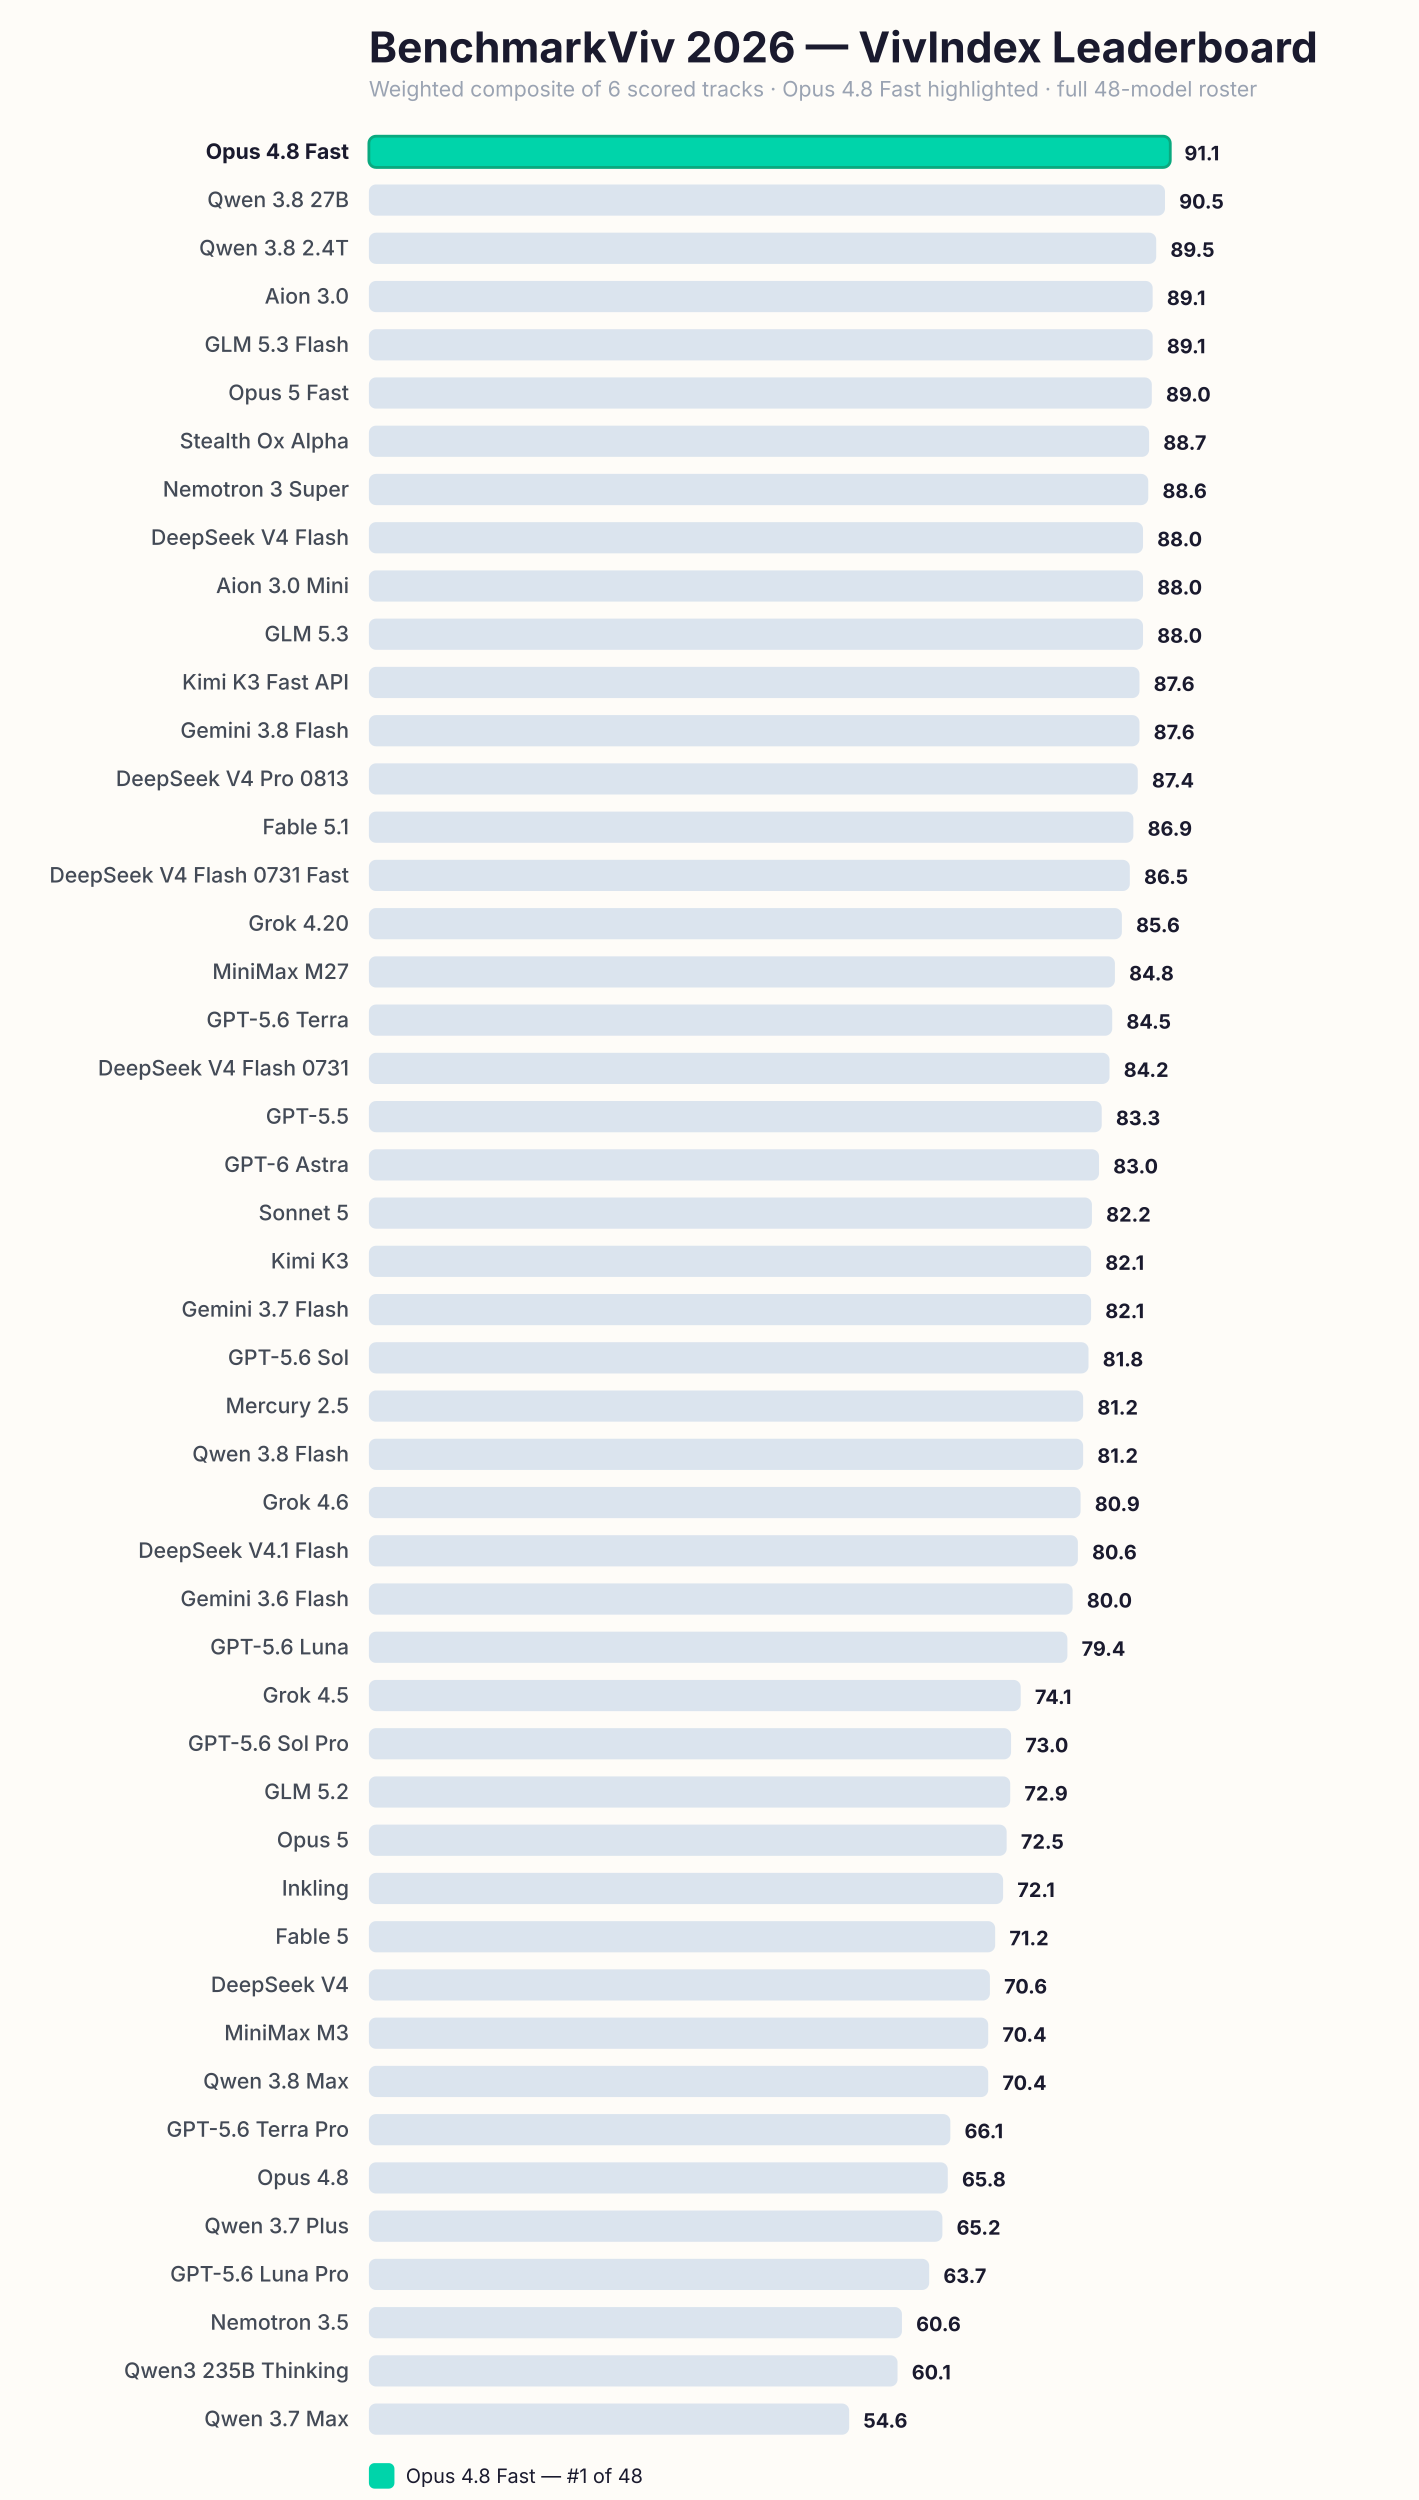
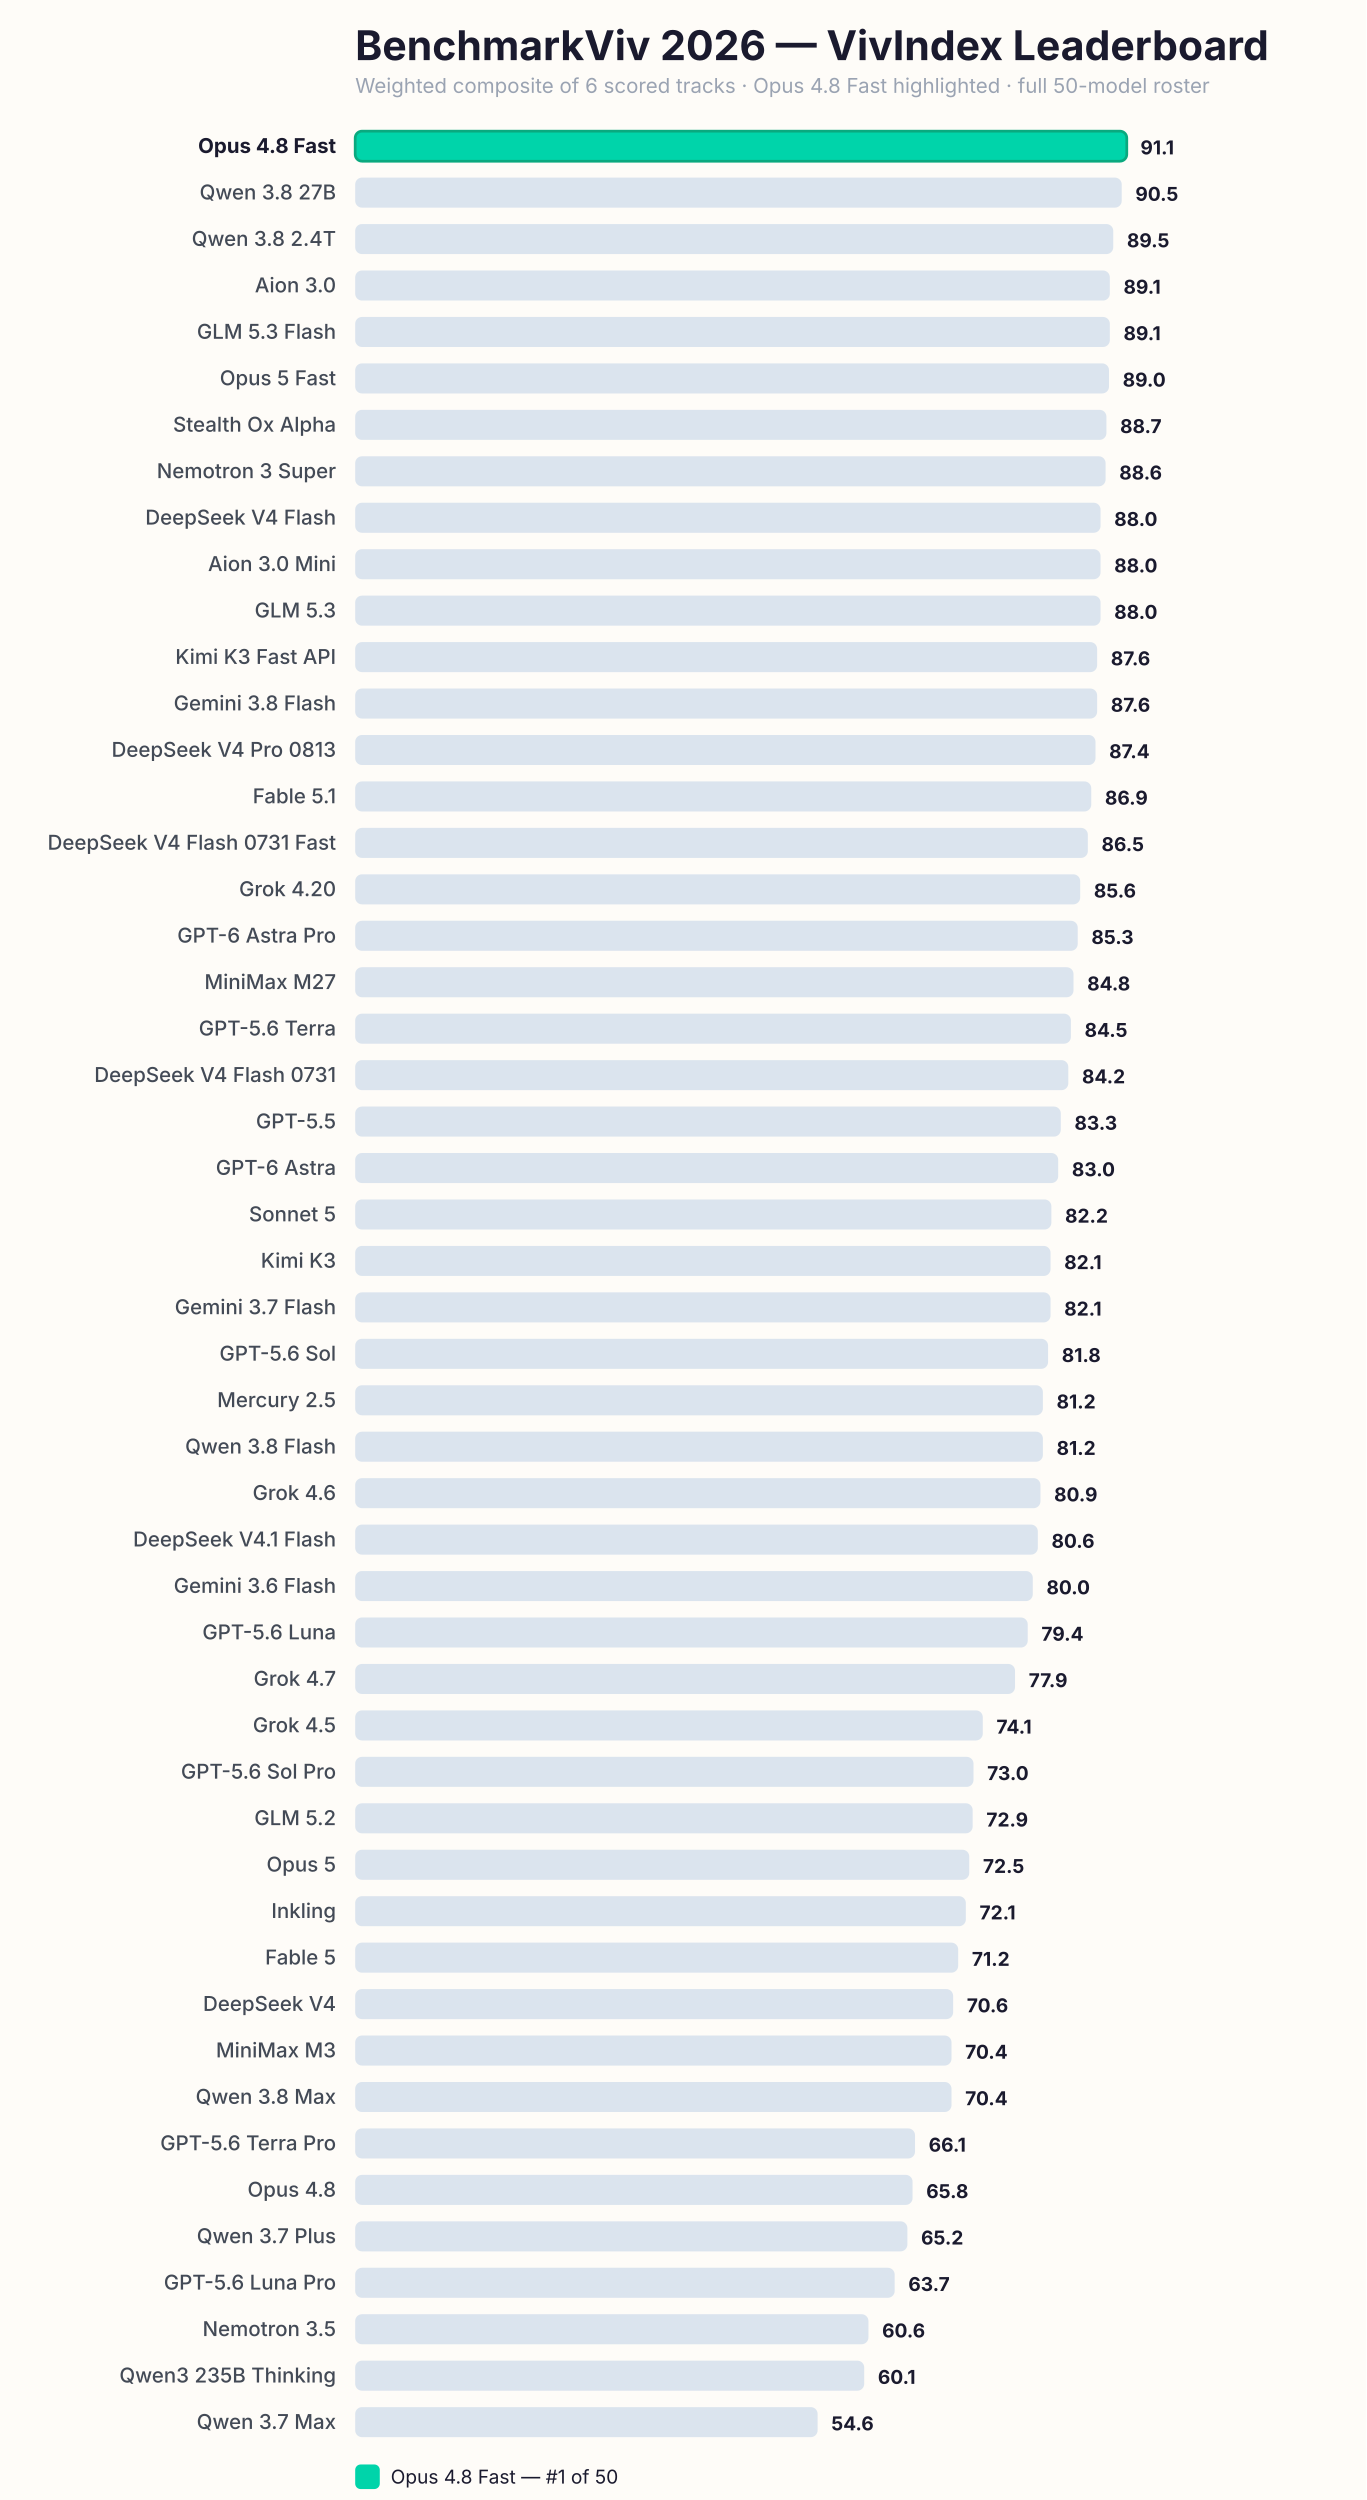
- <svg xmlns="http://www.w3.org/2000/svg" width="1000" height="1762" viewBox="0 0 1000 1762" font-family="Inter, system-ui, sans-serif">
-   <rect width="1000" height="1762" fill="#FEFCF8" />
+ <svg xmlns="http://www.w3.org/2000/svg" width="1000" height="1830" viewBox="0 0 1000 1830" font-family="Inter, system-ui, sans-serif">
+   <rect width="1000" height="1830" fill="#FEFCF8" />
  <text x="260" y="44" font-size="30" font-weight="700" fill="#1A1A2E">BenchmarkViv 2026 — VivIndex Leaderboard</text>
-   <text x="260" y="68" font-size="15" fill="#9aa3b2">Weighted composite of 6 scored tracks · Opus 4.8 Fast highlighted · full 48-model roster</text>
+   <text x="260" y="68" font-size="15" fill="#9aa3b2">Weighted composite of 6 scored tracks · Opus 4.8 Fast highlighted · full 50-model roster</text>
  <text x="246" y="112" text-anchor="end" font-size="15" font-weight="700" fill="#1A1A2E">Opus 4.8 Fast</text>
  <rect x="260" y="96" width="564.8" height="22" rx="5" fill="#00D4AA" stroke="#0aa97f" stroke-width="2" />
  <text x="834.8" y="113" font-size="14" font-weight="700" fill="#1A1A2E">91.1</text>
  <text x="246" y="146" text-anchor="end" font-size="15" font-weight="500" fill="#434a56">Qwen 3.8 27B</text>
  <rect x="260" y="130" width="561.1" height="22" rx="5" fill="#dbe4ee" stroke="#0aa97f" stroke-width="0" />
  <text x="831.1" y="147" font-size="14" font-weight="700" fill="#1A1A2E">90.5</text>
  <text x="246" y="180" text-anchor="end" font-size="15" font-weight="500" fill="#434a56">Qwen 3.8 2.4T</text>
  <rect x="260" y="164" width="554.9" height="22" rx="5" fill="#dbe4ee" stroke="#0aa97f" stroke-width="0" />
  <text x="824.9" y="181" font-size="14" font-weight="700" fill="#1A1A2E">89.5</text>
  <text x="246" y="214" text-anchor="end" font-size="15" font-weight="500" fill="#434a56">Aion 3.0</text>
  <rect x="260" y="198" width="552.4" height="22" rx="5" fill="#dbe4ee" stroke="#0aa97f" stroke-width="0" />
  <text x="822.4" y="215" font-size="14" font-weight="700" fill="#1A1A2E">89.1</text>
  <text x="246" y="248" text-anchor="end" font-size="15" font-weight="500" fill="#434a56">GLM 5.3 Flash</text>
  <rect x="260" y="232" width="552.4" height="22" rx="5" fill="#dbe4ee" stroke="#0aa97f" stroke-width="0" />
  <text x="822.4" y="249" font-size="14" font-weight="700" fill="#1A1A2E">89.1</text>
  <text x="246" y="282" text-anchor="end" font-size="15" font-weight="500" fill="#434a56">Opus 5 Fast</text>
  <rect x="260" y="266" width="551.8" height="22" rx="5" fill="#dbe4ee" stroke="#0aa97f" stroke-width="0" />
  <text x="821.8" y="283" font-size="14" font-weight="700" fill="#1A1A2E">89.0</text>
  <text x="246" y="316" text-anchor="end" font-size="15" font-weight="500" fill="#434a56">Stealth Ox Alpha</text>
  <rect x="260" y="300" width="549.9" height="22" rx="5" fill="#dbe4ee" stroke="#0aa97f" stroke-width="0" />
  <text x="819.9" y="317" font-size="14" font-weight="700" fill="#1A1A2E">88.7</text>
  <text x="246" y="350" text-anchor="end" font-size="15" font-weight="500" fill="#434a56">Nemotron 3 Super</text>
  <rect x="260" y="334" width="549.3" height="22" rx="5" fill="#dbe4ee" stroke="#0aa97f" stroke-width="0" />
  <text x="819.3" y="351" font-size="14" font-weight="700" fill="#1A1A2E">88.6</text>
  <text x="246" y="384" text-anchor="end" font-size="15" font-weight="500" fill="#434a56">DeepSeek V4 Flash</text>
  <rect x="260" y="368" width="545.6" height="22" rx="5" fill="#dbe4ee" stroke="#0aa97f" stroke-width="0" />
  <text x="815.6" y="385" font-size="14" font-weight="700" fill="#1A1A2E">88.0</text>
  <text x="246" y="418" text-anchor="end" font-size="15" font-weight="500" fill="#434a56">Aion 3.0 Mini</text>
  <rect x="260" y="402" width="545.6" height="22" rx="5" fill="#dbe4ee" stroke="#0aa97f" stroke-width="0" />
  <text x="815.6" y="419" font-size="14" font-weight="700" fill="#1A1A2E">88.0</text>
  <text x="246" y="452" text-anchor="end" font-size="15" font-weight="500" fill="#434a56">GLM 5.3</text>
  <rect x="260" y="436" width="545.6" height="22" rx="5" fill="#dbe4ee" stroke="#0aa97f" stroke-width="0" />
  <text x="815.6" y="453" font-size="14" font-weight="700" fill="#1A1A2E">88.0</text>
  <text x="246" y="486" text-anchor="end" font-size="15" font-weight="500" fill="#434a56">Kimi K3 Fast API</text>
  <rect x="260" y="470" width="543.1" height="22" rx="5" fill="#dbe4ee" stroke="#0aa97f" stroke-width="0" />
  <text x="813.1" y="487" font-size="14" font-weight="700" fill="#1A1A2E">87.6</text>
  <text x="246" y="520" text-anchor="end" font-size="15" font-weight="500" fill="#434a56">Gemini 3.8 Flash</text>
  <rect x="260" y="504" width="543.1" height="22" rx="5" fill="#dbe4ee" stroke="#0aa97f" stroke-width="0" />
  <text x="813.1" y="521" font-size="14" font-weight="700" fill="#1A1A2E">87.6</text>
  <text x="246" y="554" text-anchor="end" font-size="15" font-weight="500" fill="#434a56">DeepSeek V4 Pro 0813</text>
  <rect x="260" y="538" width="541.9" height="22" rx="5" fill="#dbe4ee" stroke="#0aa97f" stroke-width="0" />
  <text x="811.9" y="555" font-size="14" font-weight="700" fill="#1A1A2E">87.4</text>
  <text x="246" y="588" text-anchor="end" font-size="15" font-weight="500" fill="#434a56">Fable 5.1</text>
  <rect x="260" y="572" width="538.8" height="22" rx="5" fill="#dbe4ee" stroke="#0aa97f" stroke-width="0" />
  <text x="808.8" y="589" font-size="14" font-weight="700" fill="#1A1A2E">86.9</text>
  <text x="246" y="622" text-anchor="end" font-size="15" font-weight="500" fill="#434a56">DeepSeek V4 Flash 0731 Fast</text>
  <rect x="260" y="606" width="536.3" height="22" rx="5" fill="#dbe4ee" stroke="#0aa97f" stroke-width="0" />
  <text x="806.3" y="623" font-size="14" font-weight="700" fill="#1A1A2E">86.5</text>
  <text x="246" y="656" text-anchor="end" font-size="15" font-weight="500" fill="#434a56">Grok 4.20</text>
  <rect x="260" y="640" width="530.7" height="22" rx="5" fill="#dbe4ee" stroke="#0aa97f" stroke-width="0" />
  <text x="800.7" y="657" font-size="14" font-weight="700" fill="#1A1A2E">85.6</text>
-   <text x="246" y="690" text-anchor="end" font-size="15" font-weight="500" fill="#434a56">MiniMax M27</text>
-   <rect x="260" y="674" width="525.8" height="22" rx="5" fill="#dbe4ee" stroke="#0aa97f" stroke-width="0" />
-   <text x="795.8" y="691" font-size="14" font-weight="700" fill="#1A1A2E">84.8</text>
-   <text x="246" y="724" text-anchor="end" font-size="15" font-weight="500" fill="#434a56">GPT-5.6 Terra</text>
-   <rect x="260" y="708" width="523.9" height="22" rx="5" fill="#dbe4ee" stroke="#0aa97f" stroke-width="0" />
-   <text x="793.9" y="725" font-size="14" font-weight="700" fill="#1A1A2E">84.5</text>
-   <text x="246" y="758" text-anchor="end" font-size="15" font-weight="500" fill="#434a56">DeepSeek V4 Flash 0731</text>
-   <rect x="260" y="742" width="522.0" height="22" rx="5" fill="#dbe4ee" stroke="#0aa97f" stroke-width="0" />
-   <text x="792.0" y="759" font-size="14" font-weight="700" fill="#1A1A2E">84.2</text>
-   <text x="246" y="792" text-anchor="end" font-size="15" font-weight="500" fill="#434a56">GPT-5.5</text>
-   <rect x="260" y="776" width="516.5" height="22" rx="5" fill="#dbe4ee" stroke="#0aa97f" stroke-width="0" />
-   <text x="786.5" y="793" font-size="14" font-weight="700" fill="#1A1A2E">83.3</text>
-   <text x="246" y="826" text-anchor="end" font-size="15" font-weight="500" fill="#434a56">GPT-6 Astra</text>
-   <rect x="260" y="810" width="514.6" height="22" rx="5" fill="#dbe4ee" stroke="#0aa97f" stroke-width="0" />
-   <text x="784.6" y="827" font-size="14" font-weight="700" fill="#1A1A2E">83.0</text>
-   <text x="246" y="860" text-anchor="end" font-size="15" font-weight="500" fill="#434a56">Sonnet 5</text>
-   <rect x="260" y="844" width="509.6" height="22" rx="5" fill="#dbe4ee" stroke="#0aa97f" stroke-width="0" />
-   <text x="779.6" y="861" font-size="14" font-weight="700" fill="#1A1A2E">82.2</text>
-   <text x="246" y="894" text-anchor="end" font-size="15" font-weight="500" fill="#434a56">Kimi K3</text>
-   <rect x="260" y="878" width="509.0" height="22" rx="5" fill="#dbe4ee" stroke="#0aa97f" stroke-width="0" />
-   <text x="779.0" y="895" font-size="14" font-weight="700" fill="#1A1A2E">82.1</text>
-   <text x="246" y="928" text-anchor="end" font-size="15" font-weight="500" fill="#434a56">Gemini 3.7 Flash</text>
+   <text x="246" y="690" text-anchor="end" font-size="15" font-weight="500" fill="#434a56">GPT-6 Astra Pro</text>
+   <rect x="260" y="674" width="528.9" height="22" rx="5" fill="#dbe4ee" stroke="#0aa97f" stroke-width="0" />
+   <text x="798.9" y="691" font-size="14" font-weight="700" fill="#1A1A2E">85.3</text>
+   <text x="246" y="724" text-anchor="end" font-size="15" font-weight="500" fill="#434a56">MiniMax M27</text>
+   <rect x="260" y="708" width="525.8" height="22" rx="5" fill="#dbe4ee" stroke="#0aa97f" stroke-width="0" />
+   <text x="795.8" y="725" font-size="14" font-weight="700" fill="#1A1A2E">84.8</text>
+   <text x="246" y="758" text-anchor="end" font-size="15" font-weight="500" fill="#434a56">GPT-5.6 Terra</text>
+   <rect x="260" y="742" width="523.9" height="22" rx="5" fill="#dbe4ee" stroke="#0aa97f" stroke-width="0" />
+   <text x="793.9" y="759" font-size="14" font-weight="700" fill="#1A1A2E">84.5</text>
+   <text x="246" y="792" text-anchor="end" font-size="15" font-weight="500" fill="#434a56">DeepSeek V4 Flash 0731</text>
+   <rect x="260" y="776" width="522.0" height="22" rx="5" fill="#dbe4ee" stroke="#0aa97f" stroke-width="0" />
+   <text x="792.0" y="793" font-size="14" font-weight="700" fill="#1A1A2E">84.2</text>
+   <text x="246" y="826" text-anchor="end" font-size="15" font-weight="500" fill="#434a56">GPT-5.5</text>
+   <rect x="260" y="810" width="516.5" height="22" rx="5" fill="#dbe4ee" stroke="#0aa97f" stroke-width="0" />
+   <text x="786.5" y="827" font-size="14" font-weight="700" fill="#1A1A2E">83.3</text>
+   <text x="246" y="860" text-anchor="end" font-size="15" font-weight="500" fill="#434a56">GPT-6 Astra</text>
+   <rect x="260" y="844" width="514.6" height="22" rx="5" fill="#dbe4ee" stroke="#0aa97f" stroke-width="0" />
+   <text x="784.6" y="861" font-size="14" font-weight="700" fill="#1A1A2E">83.0</text>
+   <text x="246" y="894" text-anchor="end" font-size="15" font-weight="500" fill="#434a56">Sonnet 5</text>
+   <rect x="260" y="878" width="509.6" height="22" rx="5" fill="#dbe4ee" stroke="#0aa97f" stroke-width="0" />
+   <text x="779.6" y="895" font-size="14" font-weight="700" fill="#1A1A2E">82.2</text>
+   <text x="246" y="928" text-anchor="end" font-size="15" font-weight="500" fill="#434a56">Kimi K3</text>
  <rect x="260" y="912" width="509.0" height="22" rx="5" fill="#dbe4ee" stroke="#0aa97f" stroke-width="0" />
  <text x="779.0" y="929" font-size="14" font-weight="700" fill="#1A1A2E">82.1</text>
-   <text x="246" y="962" text-anchor="end" font-size="15" font-weight="500" fill="#434a56">GPT-5.6 Sol</text>
-   <rect x="260" y="946" width="507.2" height="22" rx="5" fill="#dbe4ee" stroke="#0aa97f" stroke-width="0" />
-   <text x="777.2" y="963" font-size="14" font-weight="700" fill="#1A1A2E">81.8</text>
-   <text x="246" y="996" text-anchor="end" font-size="15" font-weight="500" fill="#434a56">Mercury 2.5</text>
-   <rect x="260" y="980" width="503.4" height="22" rx="5" fill="#dbe4ee" stroke="#0aa97f" stroke-width="0" />
-   <text x="773.4" y="997" font-size="14" font-weight="700" fill="#1A1A2E">81.2</text>
-   <text x="246" y="1030" text-anchor="end" font-size="15" font-weight="500" fill="#434a56">Qwen 3.8 Flash</text>
+   <text x="246" y="962" text-anchor="end" font-size="15" font-weight="500" fill="#434a56">Gemini 3.7 Flash</text>
+   <rect x="260" y="946" width="509.0" height="22" rx="5" fill="#dbe4ee" stroke="#0aa97f" stroke-width="0" />
+   <text x="779.0" y="963" font-size="14" font-weight="700" fill="#1A1A2E">82.1</text>
+   <text x="246" y="996" text-anchor="end" font-size="15" font-weight="500" fill="#434a56">GPT-5.6 Sol</text>
+   <rect x="260" y="980" width="507.2" height="22" rx="5" fill="#dbe4ee" stroke="#0aa97f" stroke-width="0" />
+   <text x="777.2" y="997" font-size="14" font-weight="700" fill="#1A1A2E">81.8</text>
+   <text x="246" y="1030" text-anchor="end" font-size="15" font-weight="500" fill="#434a56">Mercury 2.5</text>
  <rect x="260" y="1014" width="503.4" height="22" rx="5" fill="#dbe4ee" stroke="#0aa97f" stroke-width="0" />
  <text x="773.4" y="1031" font-size="14" font-weight="700" fill="#1A1A2E">81.2</text>
-   <text x="246" y="1064" text-anchor="end" font-size="15" font-weight="500" fill="#434a56">Grok 4.6</text>
-   <rect x="260" y="1048" width="501.6" height="22" rx="5" fill="#dbe4ee" stroke="#0aa97f" stroke-width="0" />
-   <text x="771.6" y="1065" font-size="14" font-weight="700" fill="#1A1A2E">80.9</text>
-   <text x="246" y="1098" text-anchor="end" font-size="15" font-weight="500" fill="#434a56">DeepSeek V4.1 Flash</text>
-   <rect x="260" y="1082" width="499.7" height="22" rx="5" fill="#dbe4ee" stroke="#0aa97f" stroke-width="0" />
-   <text x="769.7" y="1099" font-size="14" font-weight="700" fill="#1A1A2E">80.6</text>
-   <text x="246" y="1132" text-anchor="end" font-size="15" font-weight="500" fill="#434a56">Gemini 3.6 Flash</text>
-   <rect x="260" y="1116" width="496.0" height="22" rx="5" fill="#dbe4ee" stroke="#0aa97f" stroke-width="0" />
-   <text x="766.0" y="1133" font-size="14" font-weight="700" fill="#1A1A2E">80.0</text>
-   <text x="246" y="1166" text-anchor="end" font-size="15" font-weight="500" fill="#434a56">GPT-5.6 Luna</text>
-   <rect x="260" y="1150" width="492.3" height="22" rx="5" fill="#dbe4ee" stroke="#0aa97f" stroke-width="0" />
-   <text x="762.3" y="1167" font-size="14" font-weight="700" fill="#1A1A2E">79.4</text>
-   <text x="246" y="1200" text-anchor="end" font-size="15" font-weight="500" fill="#434a56">Grok 4.5</text>
-   <rect x="260" y="1184" width="459.4" height="22" rx="5" fill="#dbe4ee" stroke="#0aa97f" stroke-width="0" />
-   <text x="729.4" y="1201" font-size="14" font-weight="700" fill="#1A1A2E">74.1</text>
-   <text x="246" y="1234" text-anchor="end" font-size="15" font-weight="500" fill="#434a56">GPT-5.6 Sol Pro</text>
-   <rect x="260" y="1218" width="452.6" height="22" rx="5" fill="#dbe4ee" stroke="#0aa97f" stroke-width="0" />
-   <text x="722.6" y="1235" font-size="14" font-weight="700" fill="#1A1A2E">73.0</text>
-   <text x="246" y="1268" text-anchor="end" font-size="15" font-weight="500" fill="#434a56">GLM 5.2</text>
-   <rect x="260" y="1252" width="452.0" height="22" rx="5" fill="#dbe4ee" stroke="#0aa97f" stroke-width="0" />
-   <text x="722.0" y="1269" font-size="14" font-weight="700" fill="#1A1A2E">72.9</text>
-   <text x="246" y="1302" text-anchor="end" font-size="15" font-weight="500" fill="#434a56">Opus 5</text>
-   <rect x="260" y="1286" width="449.5" height="22" rx="5" fill="#dbe4ee" stroke="#0aa97f" stroke-width="0" />
-   <text x="719.5" y="1303" font-size="14" font-weight="700" fill="#1A1A2E">72.5</text>
-   <text x="246" y="1336" text-anchor="end" font-size="15" font-weight="500" fill="#434a56">Inkling</text>
-   <rect x="260" y="1320" width="447.0" height="22" rx="5" fill="#dbe4ee" stroke="#0aa97f" stroke-width="0" />
-   <text x="717.0" y="1337" font-size="14" font-weight="700" fill="#1A1A2E">72.1</text>
-   <text x="246" y="1370" text-anchor="end" font-size="15" font-weight="500" fill="#434a56">Fable 5</text>
-   <rect x="260" y="1354" width="441.4" height="22" rx="5" fill="#dbe4ee" stroke="#0aa97f" stroke-width="0" />
-   <text x="711.4" y="1371" font-size="14" font-weight="700" fill="#1A1A2E">71.2</text>
-   <text x="246" y="1404" text-anchor="end" font-size="15" font-weight="500" fill="#434a56">DeepSeek V4</text>
-   <rect x="260" y="1388" width="437.7" height="22" rx="5" fill="#dbe4ee" stroke="#0aa97f" stroke-width="0" />
-   <text x="707.7" y="1405" font-size="14" font-weight="700" fill="#1A1A2E">70.6</text>
-   <text x="246" y="1438" text-anchor="end" font-size="15" font-weight="500" fill="#434a56">MiniMax M3</text>
-   <rect x="260" y="1422" width="436.5" height="22" rx="5" fill="#dbe4ee" stroke="#0aa97f" stroke-width="0" />
-   <text x="706.5" y="1439" font-size="14" font-weight="700" fill="#1A1A2E">70.4</text>
-   <text x="246" y="1472" text-anchor="end" font-size="15" font-weight="500" fill="#434a56">Qwen 3.8 Max</text>
-   <rect x="260" y="1456" width="436.5" height="22" rx="5" fill="#dbe4ee" stroke="#0aa97f" stroke-width="0" />
-   <text x="706.5" y="1473" font-size="14" font-weight="700" fill="#1A1A2E">70.4</text>
-   <text x="246" y="1506" text-anchor="end" font-size="15" font-weight="500" fill="#434a56">GPT-5.6 Terra Pro</text>
-   <rect x="260" y="1490" width="409.8" height="22" rx="5" fill="#dbe4ee" stroke="#0aa97f" stroke-width="0" />
-   <text x="679.8" y="1507" font-size="14" font-weight="700" fill="#1A1A2E">66.1</text>
-   <text x="246" y="1540" text-anchor="end" font-size="15" font-weight="500" fill="#434a56">Opus 4.8</text>
-   <rect x="260" y="1524" width="408.0" height="22" rx="5" fill="#dbe4ee" stroke="#0aa97f" stroke-width="0" />
-   <text x="678.0" y="1541" font-size="14" font-weight="700" fill="#1A1A2E">65.8</text>
-   <text x="246" y="1574" text-anchor="end" font-size="15" font-weight="500" fill="#434a56">Qwen 3.7 Plus</text>
-   <rect x="260" y="1558" width="404.2" height="22" rx="5" fill="#dbe4ee" stroke="#0aa97f" stroke-width="0" />
-   <text x="674.2" y="1575" font-size="14" font-weight="700" fill="#1A1A2E">65.2</text>
-   <text x="246" y="1608" text-anchor="end" font-size="15" font-weight="500" fill="#434a56">GPT-5.6 Luna Pro</text>
-   <rect x="260" y="1592" width="394.9" height="22" rx="5" fill="#dbe4ee" stroke="#0aa97f" stroke-width="0" />
-   <text x="664.9" y="1609" font-size="14" font-weight="700" fill="#1A1A2E">63.7</text>
-   <text x="246" y="1642" text-anchor="end" font-size="15" font-weight="500" fill="#434a56">Nemotron 3.5</text>
-   <rect x="260" y="1626" width="375.7" height="22" rx="5" fill="#dbe4ee" stroke="#0aa97f" stroke-width="0" />
-   <text x="645.7" y="1643" font-size="14" font-weight="700" fill="#1A1A2E">60.6</text>
-   <text x="246" y="1676" text-anchor="end" font-size="15" font-weight="500" fill="#434a56">Qwen3 235B Thinking</text>
-   <rect x="260" y="1660" width="372.6" height="22" rx="5" fill="#dbe4ee" stroke="#0aa97f" stroke-width="0" />
-   <text x="642.6" y="1677" font-size="14" font-weight="700" fill="#1A1A2E">60.1</text>
-   <text x="246" y="1710" text-anchor="end" font-size="15" font-weight="500" fill="#434a56">Qwen 3.7 Max</text>
-   <rect x="260" y="1694" width="338.5" height="22" rx="5" fill="#dbe4ee" stroke="#0aa97f" stroke-width="0" />
-   <text x="608.5" y="1711" font-size="14" font-weight="700" fill="#1A1A2E">54.6</text>
-   <rect x="260" y="1736" width="18" height="18" rx="4" fill="#00D4AA" />
-   <text x="286" y="1750" font-size="14" fill="#1A1A2E">Opus 4.8 Fast — #1 of 48</text>
+   <text x="246" y="1064" text-anchor="end" font-size="15" font-weight="500" fill="#434a56">Qwen 3.8 Flash</text>
+   <rect x="260" y="1048" width="503.4" height="22" rx="5" fill="#dbe4ee" stroke="#0aa97f" stroke-width="0" />
+   <text x="773.4" y="1065" font-size="14" font-weight="700" fill="#1A1A2E">81.2</text>
+   <text x="246" y="1098" text-anchor="end" font-size="15" font-weight="500" fill="#434a56">Grok 4.6</text>
+   <rect x="260" y="1082" width="501.6" height="22" rx="5" fill="#dbe4ee" stroke="#0aa97f" stroke-width="0" />
+   <text x="771.6" y="1099" font-size="14" font-weight="700" fill="#1A1A2E">80.9</text>
+   <text x="246" y="1132" text-anchor="end" font-size="15" font-weight="500" fill="#434a56">DeepSeek V4.1 Flash</text>
+   <rect x="260" y="1116" width="499.7" height="22" rx="5" fill="#dbe4ee" stroke="#0aa97f" stroke-width="0" />
+   <text x="769.7" y="1133" font-size="14" font-weight="700" fill="#1A1A2E">80.6</text>
+   <text x="246" y="1166" text-anchor="end" font-size="15" font-weight="500" fill="#434a56">Gemini 3.6 Flash</text>
+   <rect x="260" y="1150" width="496.0" height="22" rx="5" fill="#dbe4ee" stroke="#0aa97f" stroke-width="0" />
+   <text x="766.0" y="1167" font-size="14" font-weight="700" fill="#1A1A2E">80.0</text>
+   <text x="246" y="1200" text-anchor="end" font-size="15" font-weight="500" fill="#434a56">GPT-5.6 Luna</text>
+   <rect x="260" y="1184" width="492.3" height="22" rx="5" fill="#dbe4ee" stroke="#0aa97f" stroke-width="0" />
+   <text x="762.3" y="1201" font-size="14" font-weight="700" fill="#1A1A2E">79.4</text>
+   <text x="246" y="1234" text-anchor="end" font-size="15" font-weight="500" fill="#434a56">Grok 4.7</text>
+   <rect x="260" y="1218" width="483.0" height="22" rx="5" fill="#dbe4ee" stroke="#0aa97f" stroke-width="0" />
+   <text x="753.0" y="1235" font-size="14" font-weight="700" fill="#1A1A2E">77.9</text>
+   <text x="246" y="1268" text-anchor="end" font-size="15" font-weight="500" fill="#434a56">Grok 4.5</text>
+   <rect x="260" y="1252" width="459.4" height="22" rx="5" fill="#dbe4ee" stroke="#0aa97f" stroke-width="0" />
+   <text x="729.4" y="1269" font-size="14" font-weight="700" fill="#1A1A2E">74.1</text>
+   <text x="246" y="1302" text-anchor="end" font-size="15" font-weight="500" fill="#434a56">GPT-5.6 Sol Pro</text>
+   <rect x="260" y="1286" width="452.6" height="22" rx="5" fill="#dbe4ee" stroke="#0aa97f" stroke-width="0" />
+   <text x="722.6" y="1303" font-size="14" font-weight="700" fill="#1A1A2E">73.0</text>
+   <text x="246" y="1336" text-anchor="end" font-size="15" font-weight="500" fill="#434a56">GLM 5.2</text>
+   <rect x="260" y="1320" width="452.0" height="22" rx="5" fill="#dbe4ee" stroke="#0aa97f" stroke-width="0" />
+   <text x="722.0" y="1337" font-size="14" font-weight="700" fill="#1A1A2E">72.9</text>
+   <text x="246" y="1370" text-anchor="end" font-size="15" font-weight="500" fill="#434a56">Opus 5</text>
+   <rect x="260" y="1354" width="449.5" height="22" rx="5" fill="#dbe4ee" stroke="#0aa97f" stroke-width="0" />
+   <text x="719.5" y="1371" font-size="14" font-weight="700" fill="#1A1A2E">72.5</text>
+   <text x="246" y="1404" text-anchor="end" font-size="15" font-weight="500" fill="#434a56">Inkling</text>
+   <rect x="260" y="1388" width="447.0" height="22" rx="5" fill="#dbe4ee" stroke="#0aa97f" stroke-width="0" />
+   <text x="717.0" y="1405" font-size="14" font-weight="700" fill="#1A1A2E">72.1</text>
+   <text x="246" y="1438" text-anchor="end" font-size="15" font-weight="500" fill="#434a56">Fable 5</text>
+   <rect x="260" y="1422" width="441.4" height="22" rx="5" fill="#dbe4ee" stroke="#0aa97f" stroke-width="0" />
+   <text x="711.4" y="1439" font-size="14" font-weight="700" fill="#1A1A2E">71.2</text>
+   <text x="246" y="1472" text-anchor="end" font-size="15" font-weight="500" fill="#434a56">DeepSeek V4</text>
+   <rect x="260" y="1456" width="437.7" height="22" rx="5" fill="#dbe4ee" stroke="#0aa97f" stroke-width="0" />
+   <text x="707.7" y="1473" font-size="14" font-weight="700" fill="#1A1A2E">70.6</text>
+   <text x="246" y="1506" text-anchor="end" font-size="15" font-weight="500" fill="#434a56">MiniMax M3</text>
+   <rect x="260" y="1490" width="436.5" height="22" rx="5" fill="#dbe4ee" stroke="#0aa97f" stroke-width="0" />
+   <text x="706.5" y="1507" font-size="14" font-weight="700" fill="#1A1A2E">70.4</text>
+   <text x="246" y="1540" text-anchor="end" font-size="15" font-weight="500" fill="#434a56">Qwen 3.8 Max</text>
+   <rect x="260" y="1524" width="436.5" height="22" rx="5" fill="#dbe4ee" stroke="#0aa97f" stroke-width="0" />
+   <text x="706.5" y="1541" font-size="14" font-weight="700" fill="#1A1A2E">70.4</text>
+   <text x="246" y="1574" text-anchor="end" font-size="15" font-weight="500" fill="#434a56">GPT-5.6 Terra Pro</text>
+   <rect x="260" y="1558" width="409.8" height="22" rx="5" fill="#dbe4ee" stroke="#0aa97f" stroke-width="0" />
+   <text x="679.8" y="1575" font-size="14" font-weight="700" fill="#1A1A2E">66.1</text>
+   <text x="246" y="1608" text-anchor="end" font-size="15" font-weight="500" fill="#434a56">Opus 4.8</text>
+   <rect x="260" y="1592" width="408.0" height="22" rx="5" fill="#dbe4ee" stroke="#0aa97f" stroke-width="0" />
+   <text x="678.0" y="1609" font-size="14" font-weight="700" fill="#1A1A2E">65.8</text>
+   <text x="246" y="1642" text-anchor="end" font-size="15" font-weight="500" fill="#434a56">Qwen 3.7 Plus</text>
+   <rect x="260" y="1626" width="404.2" height="22" rx="5" fill="#dbe4ee" stroke="#0aa97f" stroke-width="0" />
+   <text x="674.2" y="1643" font-size="14" font-weight="700" fill="#1A1A2E">65.2</text>
+   <text x="246" y="1676" text-anchor="end" font-size="15" font-weight="500" fill="#434a56">GPT-5.6 Luna Pro</text>
+   <rect x="260" y="1660" width="394.9" height="22" rx="5" fill="#dbe4ee" stroke="#0aa97f" stroke-width="0" />
+   <text x="664.9" y="1677" font-size="14" font-weight="700" fill="#1A1A2E">63.7</text>
+   <text x="246" y="1710" text-anchor="end" font-size="15" font-weight="500" fill="#434a56">Nemotron 3.5</text>
+   <rect x="260" y="1694" width="375.7" height="22" rx="5" fill="#dbe4ee" stroke="#0aa97f" stroke-width="0" />
+   <text x="645.7" y="1711" font-size="14" font-weight="700" fill="#1A1A2E">60.6</text>
+   <text x="246" y="1744" text-anchor="end" font-size="15" font-weight="500" fill="#434a56">Qwen3 235B Thinking</text>
+   <rect x="260" y="1728" width="372.6" height="22" rx="5" fill="#dbe4ee" stroke="#0aa97f" stroke-width="0" />
+   <text x="642.6" y="1745" font-size="14" font-weight="700" fill="#1A1A2E">60.1</text>
+   <text x="246" y="1778" text-anchor="end" font-size="15" font-weight="500" fill="#434a56">Qwen 3.7 Max</text>
+   <rect x="260" y="1762" width="338.5" height="22" rx="5" fill="#dbe4ee" stroke="#0aa97f" stroke-width="0" />
+   <text x="608.5" y="1779" font-size="14" font-weight="700" fill="#1A1A2E">54.6</text>
+   <rect x="260" y="1804" width="18" height="18" rx="4" fill="#00D4AA" />
+   <text x="286" y="1818" font-size="14" fill="#1A1A2E">Opus 4.8 Fast — #1 of 50</text>
</svg>
